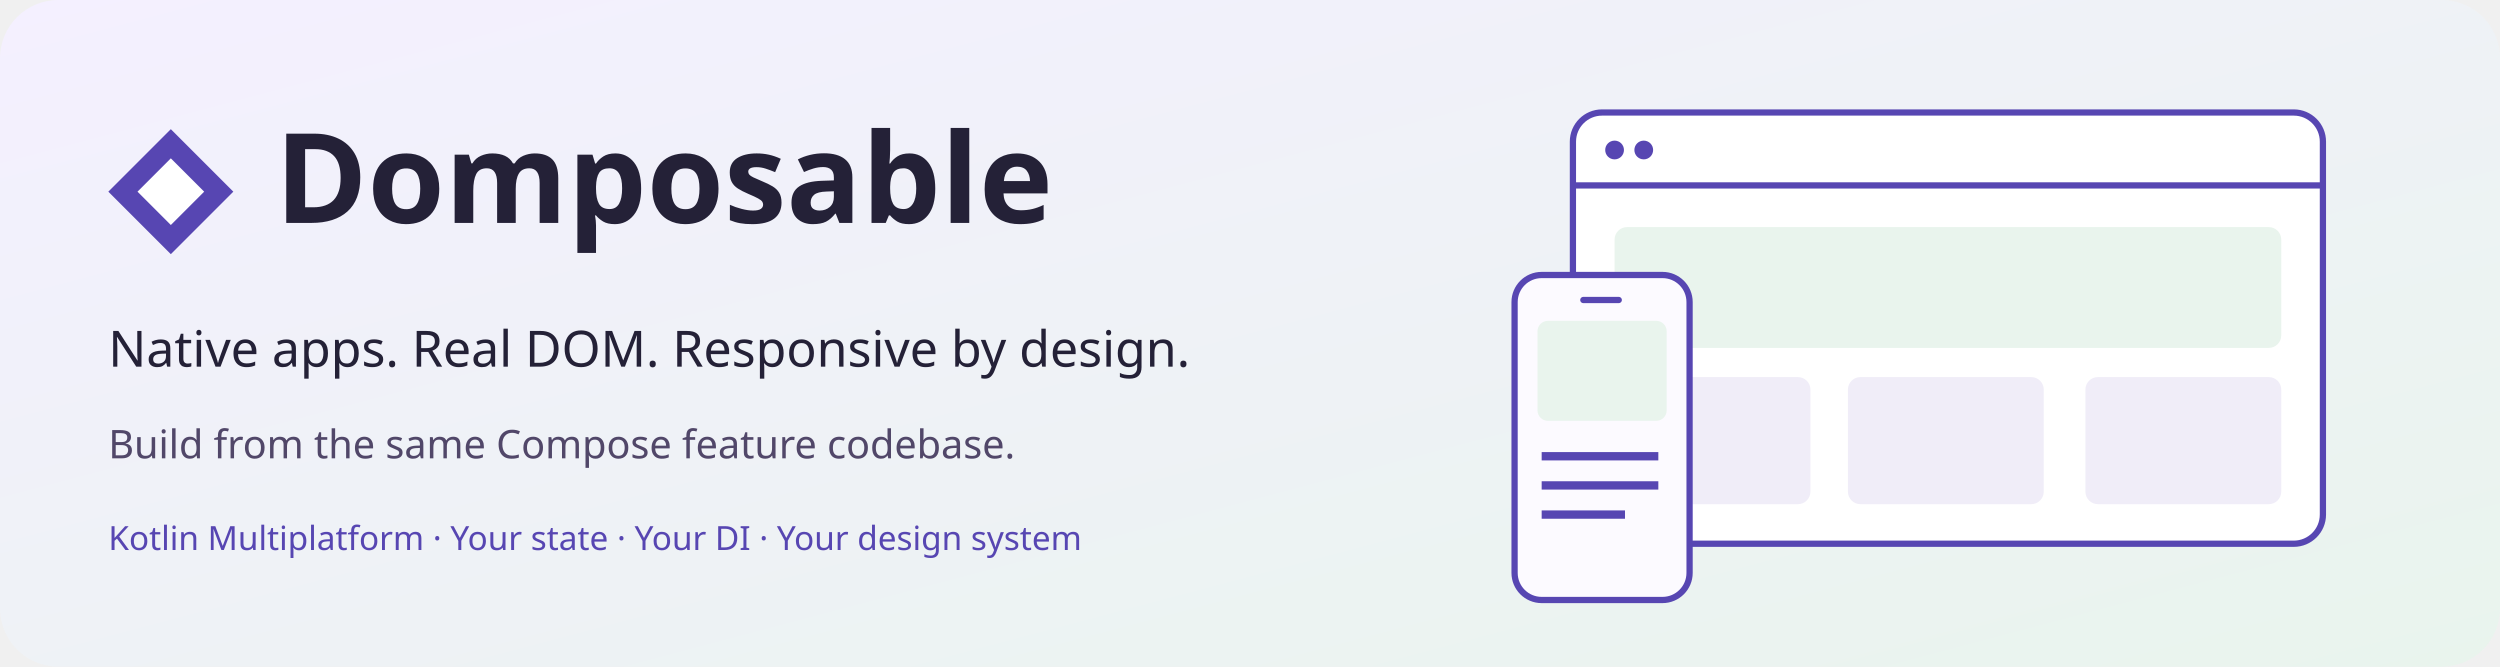
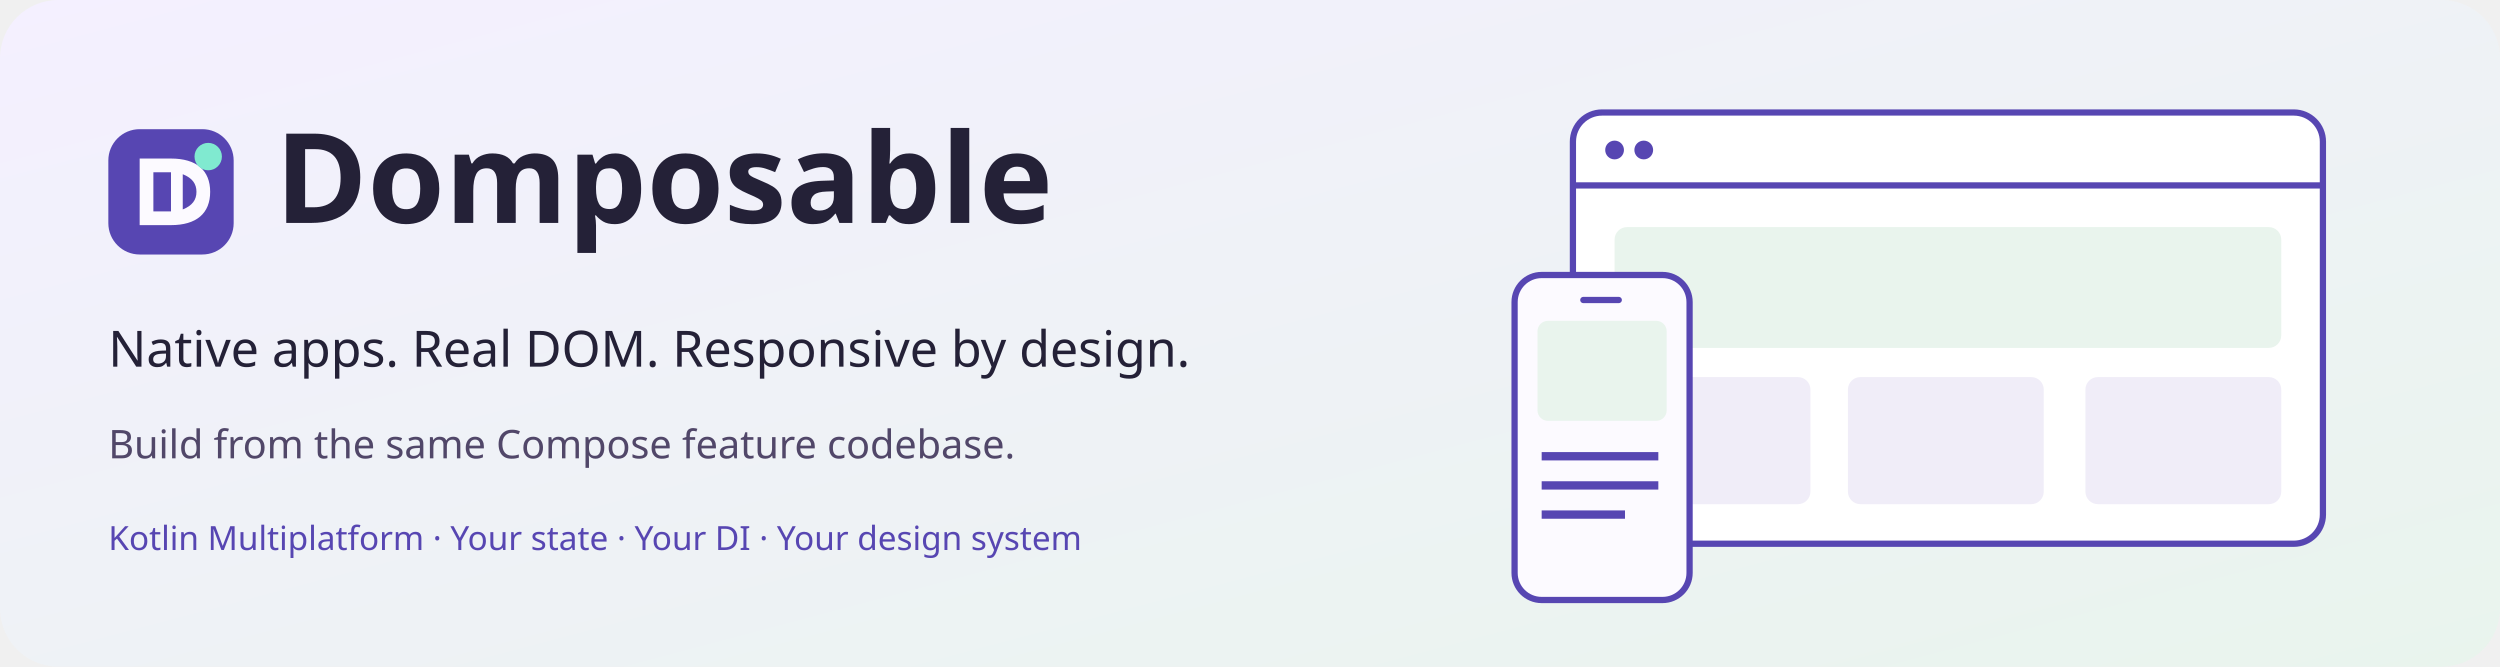
<svg xmlns="http://www.w3.org/2000/svg" width="1200" height="320" viewBox="0 0 1200 320" role="img" aria-labelledby="title desc">
  <defs>
    <linearGradient id="bg" x2="1" y2="1">
      <stop stop-color="#f4f0ff" />
      <stop offset="1" stop-color="#e9f4ed" />
    </linearGradient>
  </defs>
  <rect width="1200" height="320" rx="28" fill="url(#bg)" />
  <g transform="translate(52 62)">
-     <path d="M0 30 30 0 60 30 30 60Z" fill="#5746b2" />
-     <path d="M14 30 30 14 46 30 30 46Z" fill="#fff" />
+     <g transform="scale(.94)">
+       <rect width="64" height="64" rx="16" fill="#5746b2" />
+       <path d="M16 15h16c13 0 20 6 20 17s-7 17-20 17H16z" fill="#fcfaff" />
+       <path d="M23 22h9v20h-9zm15 1c5 2 7 5 7 9s-2 7-7 9z" fill="#5746b2" />
+       <circle cx="51" cy="14" r="7" fill="#80ead0" />
+     </g>
    <text x="80" y="45" font-family="system-ui,sans-serif" font-size="60" font-weight="750" fill="#242137">Domposable</text>
    <text y="114" font-family="system-ui,sans-serif" font-size="24" fill="#242137">Native apps. Real DOM. Responsive by design.</text>
    <text y="158" font-family="system-ui,sans-serif" font-size="19" fill="#514769">Build from the same Compose feature codebase.</text>
    <text y="202" font-family="system-ui,sans-serif" font-size="16" fill="#5746b2">Kotlin Multiplatform · Your state · Your DI · Your design system</text>
  </g>
  <g transform="translate(755 54)" stroke="#5746b2" stroke-width="3">
    <rect width="360" height="207" rx="14" fill="#fff" />
    <path d="M0 35H360" />
    <circle cx="20" cy="18" r="3" fill="#5746b2" />
    <circle cx="34" cy="18" r="3" fill="#5746b2" />
    <rect x="20" y="55" width="320" height="58" rx="6" fill="#e9f4ed" stroke="none" />
    <g fill="#f0edf8" stroke="none">
      <rect x="20" y="127" width="94" height="61" rx="6" />
      <rect x="132" y="127" width="94" height="61" rx="6" />
      <rect x="246" y="127" width="94" height="61" rx="6" />
    </g>
    <rect x="-28" y="78" width="84" height="156" rx="13" fill="#fcfaff" />
    <rect x="-17" y="100" width="62" height="48" rx="5" fill="#e9f4ed" stroke="none" />
    <path d="M-15 165H41M-15 179H41M-15 193H25" stroke-width="4" />
    <path d="M5 90H22" stroke-linecap="round" />
  </g>
</svg>
